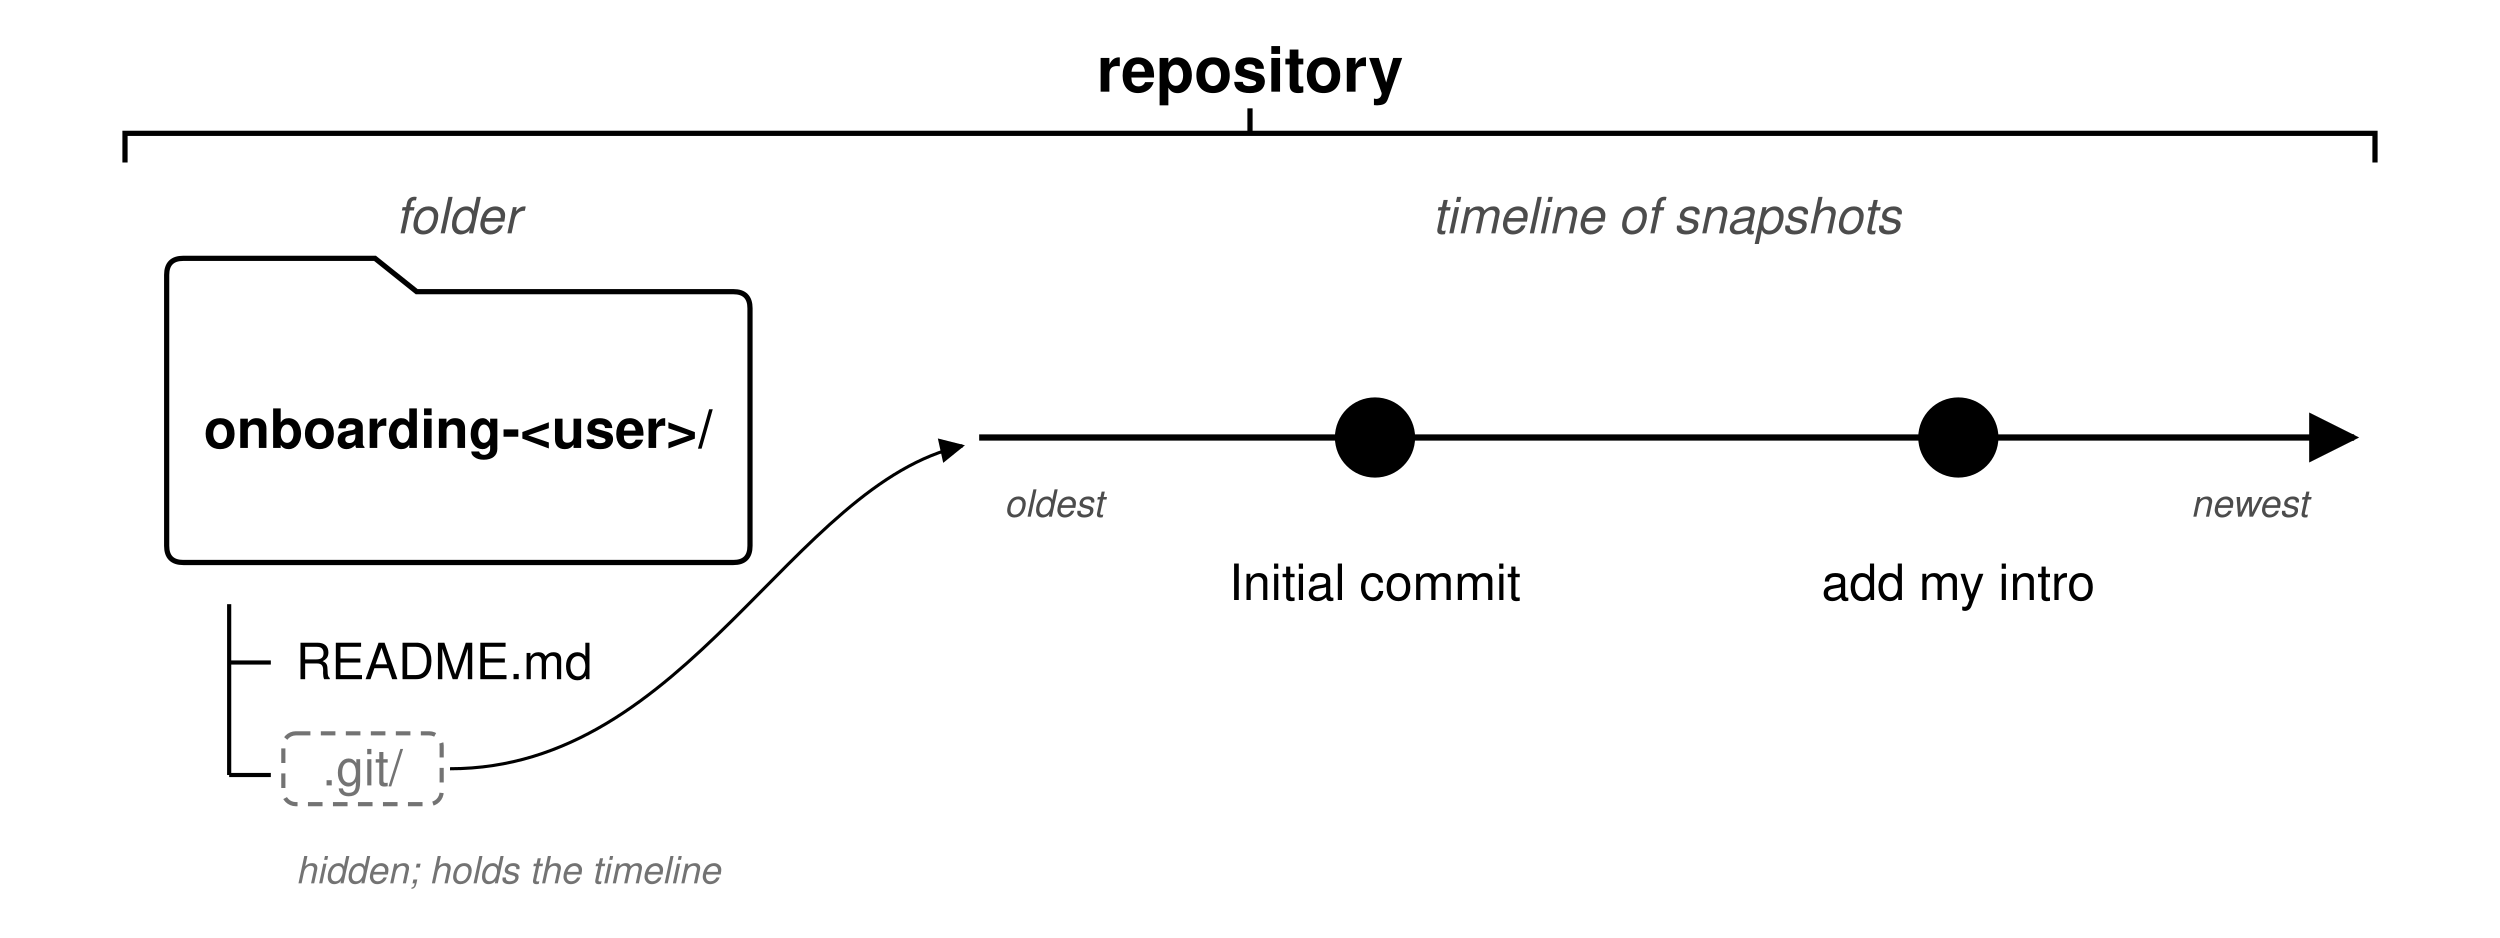
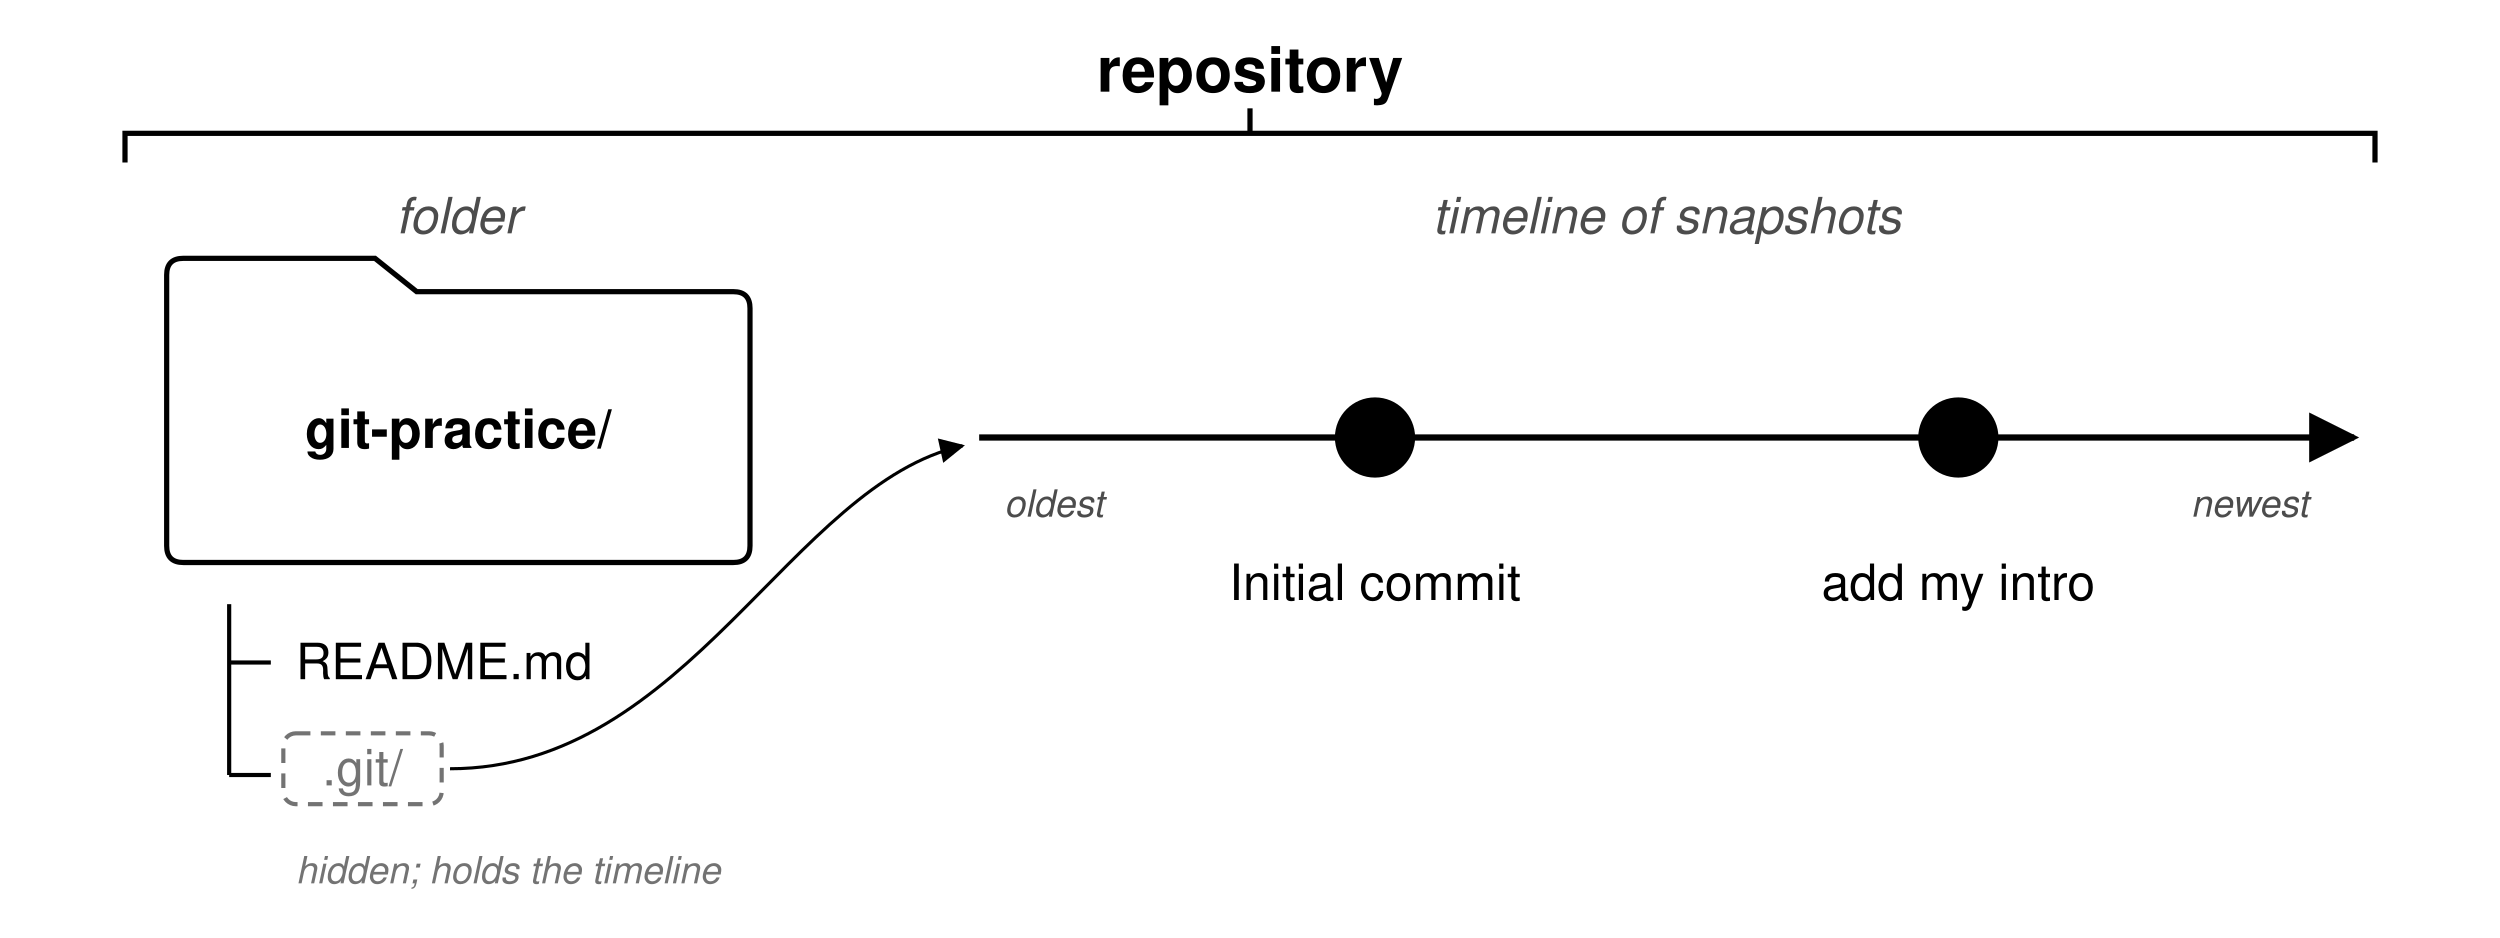
<svg xmlns="http://www.w3.org/2000/svg" viewBox="0 0 1200 450" width="1200" height="450" role="img" aria-labelledby="t" font-family="Helvetica, Arial, sans-serif" fill="currentColor" stroke="currentColor">
  <defs>
    <marker id="ah" viewBox="0 0 10 10" refX="9" refY="5" markerWidth="8" markerHeight="8" orient="auto-start-reverse">
      <path d="M 0 0 L 10 5 L 0 10 z" fill="currentColor" stroke="none" />
    </marker>
  </defs>
  <text x="600" y="44" text-anchor="middle" font-size="30" font-weight="bold" stroke="none">repository</text>
  <path d="M 60 78 L 60 64 L 1140 64 L 1140 78 M 600 64 L 600 52" fill="none" stroke-width="2.5" />
  <text x="220" y="112" text-anchor="middle" font-size="24" font-style="italic" stroke="none" opacity="0.7">folder</text>
  <path d="M 80 148 L 80 132 Q 80 124 88 124 L 180 124 L 200 140 L 352 140 Q 360 140 360 148 L 360 262 Q 360 270 352 270 L 88 270 Q 80 270 80 262 Z" fill="none" stroke-width="2.5" />
-   <text x="220" y="215" text-anchor="middle" font-size="26" font-weight="bold" stroke="none">onboarding-&lt;user&gt;/</text>
+   <text x="220" y="215" text-anchor="middle" font-size="26" font-weight="bold" stroke="none">git-practice/</text>
  <path d="M 110 290 L 110 372 M 110 318 L 130 318 M 110 372 L 130 372" fill="none" stroke-width="2" />
  <text x="142" y="326" font-size="24" stroke="none">README.md</text>
  <g opacity="0.55">
    <rect x="136" y="352" width="76" height="34" rx="6" fill="none" stroke-width="2" stroke-dasharray="7 5" />
    <text x="174" y="377" text-anchor="middle" font-size="24" stroke="none">.git/</text>
    <text x="142" y="424" font-size="18" font-style="italic" stroke="none">hidden; holds the timeline</text>
  </g>
  <path d="M 216 369 C 330 369, 380 232, 462 214" fill="none" stroke-width="1.5" marker-end="url(#ah)" />
  <text x="800" y="112" text-anchor="middle" font-size="24" font-style="italic" stroke="none" opacity="0.7">timeline of snapshots</text>
  <line x1="470" y1="210" x2="1130" y2="210" stroke-width="3" marker-end="url(#ah)" />
  <text x="482" y="248" font-size="18" font-style="italic" stroke="none" opacity="0.7">oldest</text>
  <text x="1108" y="248" text-anchor="end" font-size="18" font-style="italic" stroke="none" opacity="0.7">newest</text>
  <circle cx="660" cy="210" r="18" stroke-width="2.5" />
  <text x="660" y="288" text-anchor="middle" font-size="24" stroke="none">Initial commit</text>
  <circle cx="940" cy="210" r="18" stroke-width="2.5" />
  <text x="940" y="288" text-anchor="middle" font-size="24" stroke="none">add my intro</text>
</svg>
